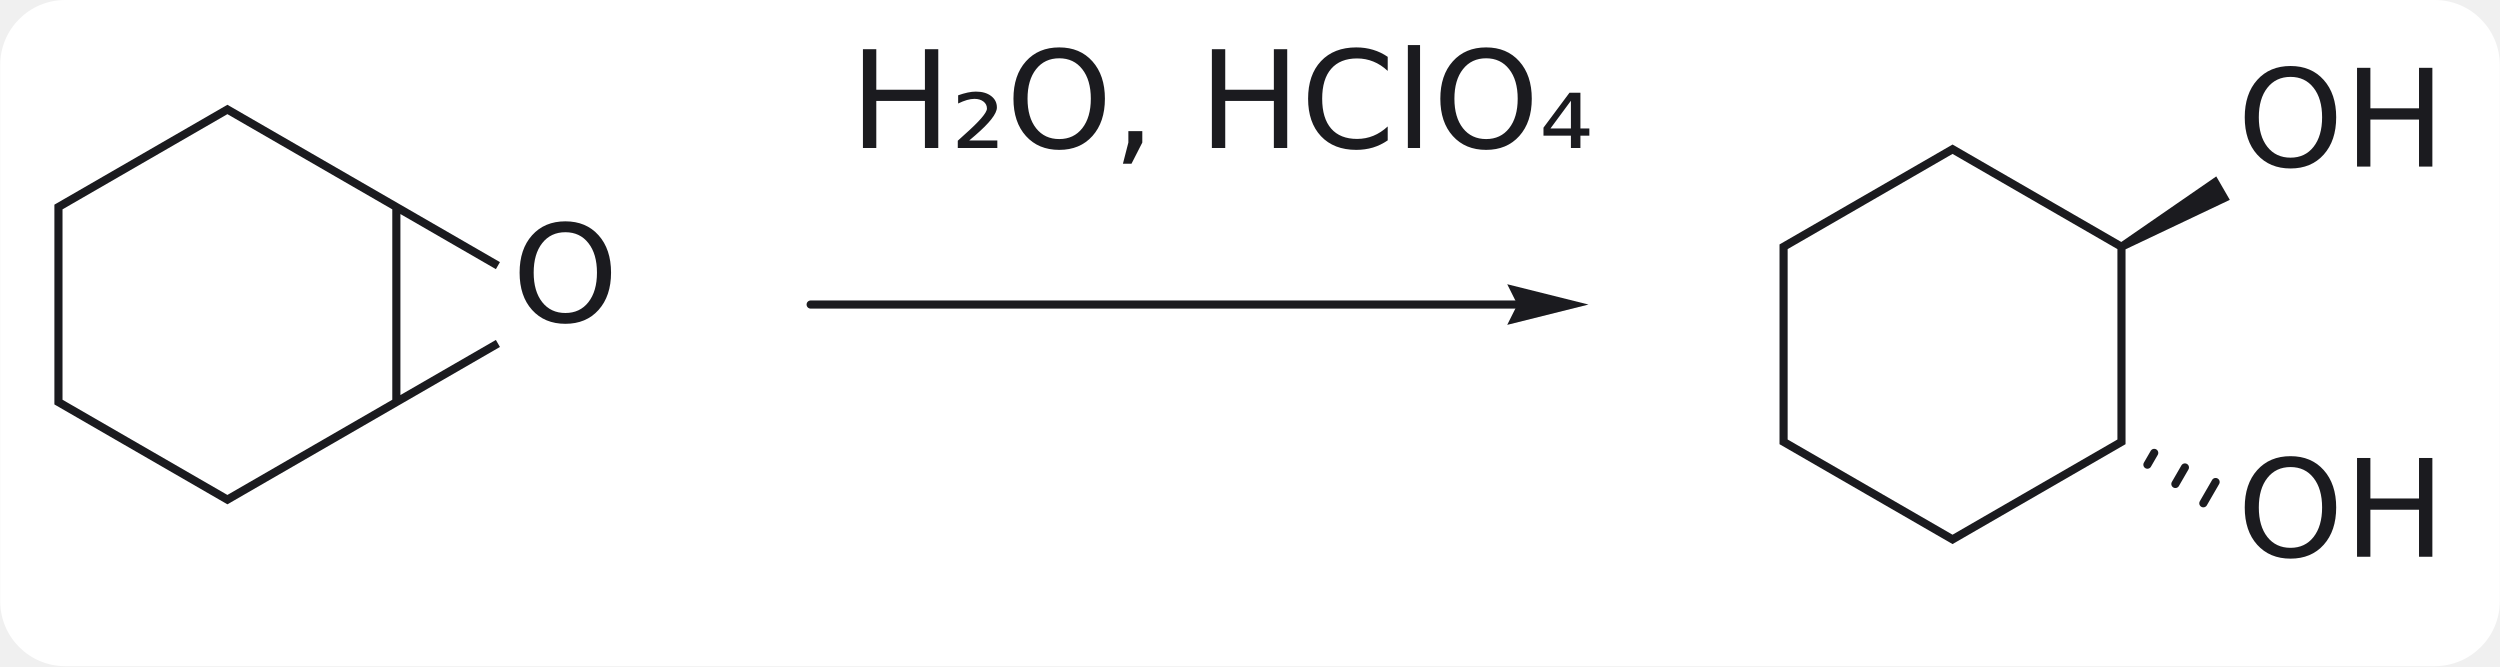
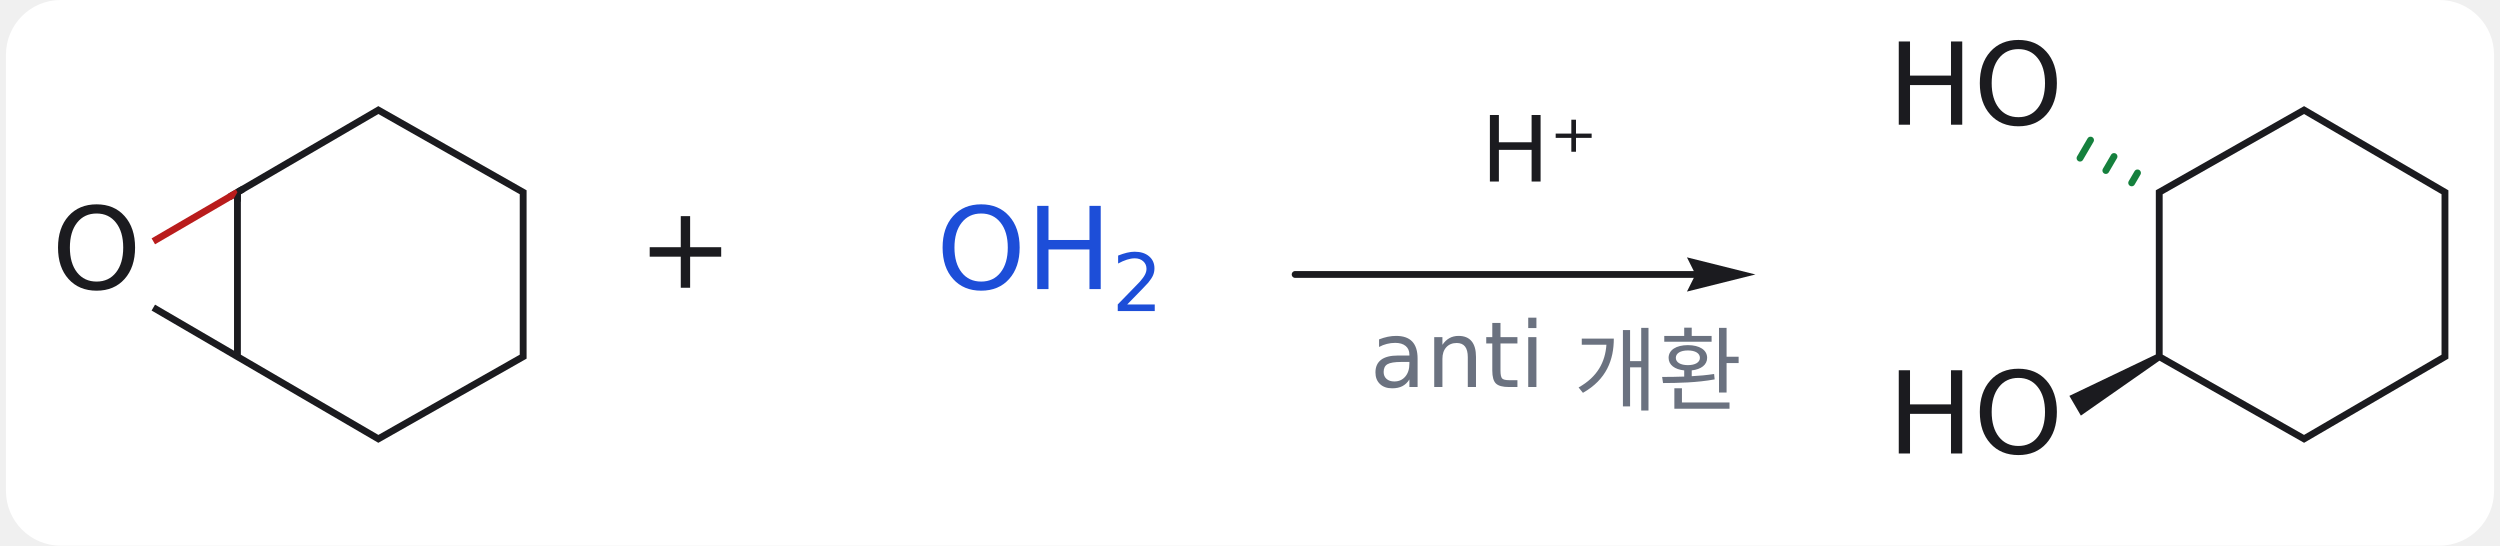
- <svg xmlns="http://www.w3.org/2000/svg" viewBox="-12.542 -8.983 538.146 143.421" width="334" height="89">
+ <svg xmlns="http://www.w3.org/2000/svg" viewBox="-8.145 -70.123 635.687 139.417" width="394" height="86">
  <style>.c-ink.fill{fill:#1b1b1f}.c-ink.stroke{stroke:#1b1b1f}.c-arrow.fill{fill:#c2410c}.c-arrow.stroke{stroke:#c2410c}.c-nu.fill{fill:#1d4ed8}.c-nu.stroke{stroke:#1d4ed8}.c-el.fill{fill:#b91c1c}.c-el.stroke{stroke:#b91c1c}.c-good.fill{fill:#15803d}.c-good.stroke{stroke:#15803d}.c-muted.fill{fill:#6b7280}.c-muted.stroke{stroke:#6b7280}.card{fill:#ffffff}@media (prefers-color-scheme: dark){.c-ink.fill{fill:#e6e6ea}.c-ink.stroke{stroke:#e6e6ea}.c-arrow.fill{fill:#ff9f5a}.c-arrow.stroke{stroke:#ff9f5a}.c-nu.fill{fill:#8ab4ff}.c-nu.stroke{stroke:#8ab4ff}.c-el.fill{fill:#ff8a8a}.c-el.stroke{stroke:#ff8a8a}.c-good.fill{fill:#6ee7a0}.c-good.stroke{stroke:#6ee7a0}.c-muted.fill{fill:#9ca3af}.c-muted.stroke{stroke:#9ca3af}.card{fill:#1e1e1e}}</style>
-   <rect class="card" x="-12.542" y="-8.983" width="538.146" height="143.421" rx="14" />
-   <line class="c-ink stroke" x1="449.737" y1="91.058" x2="451.201" y2="88.521" stroke-width="1.75" stroke-linecap="round" />
-   <line class="c-ink stroke" x1="455.757" y1="95.214" x2="457.811" y2="91.656" stroke-width="1.75" stroke-linecap="round" />
-   <line class="c-ink stroke" x1="461.776" y1="99.371" x2="464.42" y2="94.792" stroke-width="1.75" stroke-linecap="round" />
-   <path class="c-ink fill stroke" d="M0.875 77.078 L0.875 36.089 L-0.875 35.078 L-0.875 78.089 Z M0.875 36.089 L36.373 15.594 L36.373 13.573 L-0.875 35.078 Z M36.373 15.594 L71.871 36.089 L72.746 35.583 L73.184 34.826 L36.373 13.573 Z M73.621 37.099 L94.174 48.965 L95.049 47.45 L73.184 34.826 L72.746 35.583 Z M94.174 64.202 L73.621 76.068 L72.746 77.583 L73.184 78.341 L95.049 65.717 Z M71.871 77.078 L36.373 97.573 L36.373 99.594 L73.184 78.341 L72.746 77.583 Z M36.373 97.573 L0.875 77.078 L-0.875 78.089 L36.373 99.594 Z M73.621 76.068 L73.621 37.099 L72.746 35.583 L71.871 36.089 L71.871 77.078 L72.746 77.583 Z M443.279 85.639 L407.781 106.133 L407.781 108.154 L445.029 86.649 Z M407.781 106.133 L372.283 85.639 L370.533 86.649 L407.781 108.154 Z M372.283 85.639 L372.283 44.649 L370.533 43.639 L370.533 86.649 Z M372.283 44.649 L407.781 24.154 L407.781 22.133 L370.533 43.639 Z M407.781 24.154 L443.279 44.649 L444.154 44.144 L444.13 43.12 L407.781 22.133 Z M445.029 44.694 L467.478 34.046 L464.561 28.994 L444.115 43.111 L444.154 44.144 Z M443.279 44.649 L443.279 85.639 L445.029 86.649 L445.029 44.677 L444.154 44.144 Z " stroke-width="0" stroke-linecap="round" stroke-linejoin="round" />
-   <text class="c-ink fill" xml:space="preserve" x="97.641" y="40.127" font-family="DejaVu Sans, Noto Sans CJK KR, Noto Sans CJK JP, sans-serif" font-size="29.167" font-weight="normal" font-style="normal" text-decoration="none" dominant-baseline="text-before-edge">O</text>
-   <text class="c-ink fill" xml:space="preserve" x="469.049" y="90.688" font-family="DejaVu Sans, Noto Sans CJK KR, Noto Sans CJK JP, sans-serif" font-size="29.167" font-weight="normal" font-style="normal" text-decoration="none" dominant-baseline="text-before-edge">O</text>
-   <text class="c-ink fill" xml:space="preserve" x="492.006" y="90.688" font-family="DejaVu Sans, Noto Sans CJK KR, Noto Sans CJK JP, sans-serif" font-size="29.167" font-weight="normal" font-style="normal" text-decoration="none" dominant-baseline="text-before-edge">H</text>
-   <text class="c-ink fill" xml:space="preserve" x="469.049" y="6.688" font-family="DejaVu Sans, Noto Sans CJK KR, Noto Sans CJK JP, sans-serif" font-size="29.167" font-weight="normal" font-style="normal" text-decoration="none" dominant-baseline="text-before-edge">O</text>
-   <text class="c-ink fill" xml:space="preserve" x="492.006" y="6.688" font-family="DejaVu Sans, Noto Sans CJK KR, Noto Sans CJK JP, sans-serif" font-size="29.167" font-weight="normal" font-style="normal" text-decoration="none" dominant-baseline="text-before-edge">H</text>
-   <path class="c-ink stroke" d="M161.94 56.583 L325.033 56.583 " fill="none" stroke-width="1.75" stroke-linecap="round" stroke-linejoin="round" />
-   <path class="c-ink fill stroke" d="M329.408 56.583 L311.908 52.208 L314.096 56.583 L311.908 60.958 Z " stroke-width="0" stroke-linecap="round" stroke-linejoin="round" />
-   <text class="c-ink fill" xml:space="preserve" x="170.34" y="2.683" font-family="DejaVu Sans, Noto Sans CJK KR, Noto Sans CJK JP, sans-serif" font-size="29.167" font-weight="normal" font-style="normal" text-decoration="none" dominant-baseline="text-before-edge">H₂O, HClO₄</text>
+   <rect class="card" x="-8.145" y="-70.123" width="635.687" height="139.417" rx="14" />
+   <path class="c-good stroke" d="M536.444 -25.947 L534.959 -23.401 " fill="none" stroke-width="1.75" stroke-linecap="round" stroke-linejoin="round" />
+   <path class="c-good stroke" d="M530.447 -30.138 L528.359 -26.559 " fill="none" stroke-width="1.75" stroke-linecap="round" stroke-linejoin="round" />
+   <path class="c-good stroke" d="M524.45 -34.328 L521.76 -29.716 " fill="none" stroke-width="1.75" stroke-linecap="round" stroke-linejoin="round" />
+   <path class="c-ink fill stroke" d="M51.875 -20.497 L52.953 -21.126 L52.071 -22.638 L50.559 -21.756 L51 -21 Z M50.559 -21.756 L48.487 -20.547 L49.369 -19.036 L50.125 -19.477 L51 -21 Z M50.125 -19.477 L50.125 -18.602 L51.875 -18.602 L51.875 -20.497 L51 -21 Z " stroke-width="0" stroke-linecap="round" stroke-linejoin="round" />
+   <path class="c-ink fill stroke" d="M124.875 21.509 L124.875 -21.509 L123.125 -20.491 L123.125 20.491 Z M124.875 -21.509 L86.994 -43.01 L87.006 -40.99 L123.125 -20.491 Z M86.994 -43.01 L50.559 -21.756 L51 -21 L51.875 -20.497 L87.006 -40.99 Z M29.067 9.219 L50.559 21.756 L51 21 L50.125 19.477 L29.948 7.707 Z M50.559 21.756 L86.994 43.01 L87.006 40.99 L51.875 20.497 L51 21 Z M86.994 43.01 L124.875 21.509 L123.125 20.491 L87.006 40.99 Z M51.875 20.497 L51.875 -20.497 L51 -21 L50.125 -19.477 L50.125 19.477 L51 21 Z M541.125 20.452 L519.038 31.018 L521.977 36.057 L542.046 22.032 L542 21 Z M542.03 22.023 L579.006 43.009 L578.994 40.991 L542.875 20.491 L542 21 Z M579.006 43.009 L615.875 21.503 L614.125 20.497 L578.994 40.991 Z M615.875 21.503 L615.875 -21.503 L614.125 -20.497 L614.125 20.497 Z M615.875 -21.503 L579.006 -43.009 L578.994 -40.991 L614.125 -20.497 Z M579.006 -43.009 L541.125 -21.509 L542.875 -20.491 L578.994 -40.991 Z M541.125 -21.509 L541.125 20.47 L542 21 L542.875 20.491 L542.875 -20.491 Z " stroke-width="0" stroke-linecap="round" stroke-linejoin="round" />
+   <path class="c-el fill stroke" d="M50.559 -21.756 L29.067 -9.219 L29.948 -7.707 L50.125 -19.477 L51 -21 Z " stroke-width="0" stroke-linecap="round" stroke-linejoin="round" />
+   <text class="c-ink fill" xml:space="preserve" x="3.521" y="-16.456" font-family="DejaVu Sans, Noto Sans CJK KR, Noto Sans CJK JP, sans-serif" font-size="29.167" font-weight="normal" font-style="normal" text-decoration="none" dominant-baseline="text-before-edge">O</text>
+   <text class="c-nu fill" xml:space="preserve" x="229.521" y="-16.456" font-family="DejaVu Sans, Noto Sans CJK KR, Noto Sans CJK JP, sans-serif" font-size="29.167" font-weight="normal" font-style="normal" text-decoration="none" dominant-baseline="text-before-edge">O</text>
+   <text class="c-nu fill" xml:space="preserve" x="252.479" y="-16.456" font-family="DejaVu Sans, Noto Sans CJK KR, Noto Sans CJK JP, sans-serif" font-size="29.167" font-weight="normal" font-style="normal" text-decoration="none" dominant-baseline="text-before-edge">H</text>
+   <text class="c-nu fill" xml:space="preserve" x="274.411" y="-4.789" font-family="DejaVu Sans, Noto Sans CJK KR, Noto Sans CJK JP, sans-serif" font-size="20.417" font-weight="normal" font-style="normal" text-decoration="none" dominant-baseline="text-before-edge">2</text>
+   <text class="c-ink fill" xml:space="preserve" x="494.521" y="25.544" font-family="DejaVu Sans, Noto Sans CJK KR, Noto Sans CJK JP, sans-serif" font-size="29.167" font-weight="normal" font-style="normal" text-decoration="none" dominant-baseline="text-before-edge">O</text>
+   <text class="c-ink fill" xml:space="preserve" x="472.589" y="25.544" font-family="DejaVu Sans, Noto Sans CJK KR, Noto Sans CJK JP, sans-serif" font-size="29.167" font-weight="normal" font-style="normal" text-decoration="none" dominant-baseline="text-before-edge">H</text>
+   <text class="c-ink fill" xml:space="preserve" x="494.521" y="-58.456" font-family="DejaVu Sans, Noto Sans CJK KR, Noto Sans CJK JP, sans-serif" font-size="29.167" font-weight="normal" font-style="normal" text-decoration="none" dominant-baseline="text-before-edge">O</text>
+   <text class="c-ink fill" xml:space="preserve" x="472.589" y="-58.456" font-family="DejaVu Sans, Noto Sans CJK KR, Noto Sans CJK JP, sans-serif" font-size="29.167" font-weight="normal" font-style="normal" text-decoration="none" dominant-baseline="text-before-edge">H</text>
+   <path class="c-ink stroke" d="M321.233 0 L434.458 0 " fill="none" stroke-width="1.75" stroke-linecap="round" stroke-linejoin="round" />
+   <path class="c-ink fill stroke" d="M438.833 0 L421.333 -4.375 L423.52 0 L421.333 4.375 Z " stroke-width="0" stroke-linecap="round" stroke-linejoin="round" />
+   <text class="c-ink fill" xml:space="preserve" x="153.233" y="-16.8" font-family="DejaVu Sans, Noto Sans CJK KR, Noto Sans CJK JP, sans-serif" font-size="29.167" font-weight="normal" font-style="normal" text-decoration="none" dominant-baseline="text-before-edge">+</text>
+   <text class="c-ink fill" xml:space="preserve" x="368.693" y="-39.9" font-family="DejaVu Sans, Noto Sans CJK KR, Noto Sans CJK JP, sans-serif" font-size="23.333" font-weight="normal" font-style="normal" text-decoration="none" dominant-baseline="text-before-edge">H⁺</text>
+   <text class="c-muted fill" xml:space="preserve" x="340.343" y="12.6" font-family="DejaVu Sans, Noto Sans CJK KR, Noto Sans CJK JP, sans-serif" font-size="23.333" font-weight="normal" font-style="normal" text-decoration="none" dominant-baseline="text-before-edge">anti </text>
+   <text class="c-muted fill" xml:space="preserve" x="392.478" y="12.6" font-family="DejaVu Sans, Noto Sans CJK KR, Noto Sans CJK JP, sans-serif" font-size="23.333" font-weight="normal" font-style="normal" text-decoration="none" dominant-baseline="text-before-edge">개환</text>
</svg>
